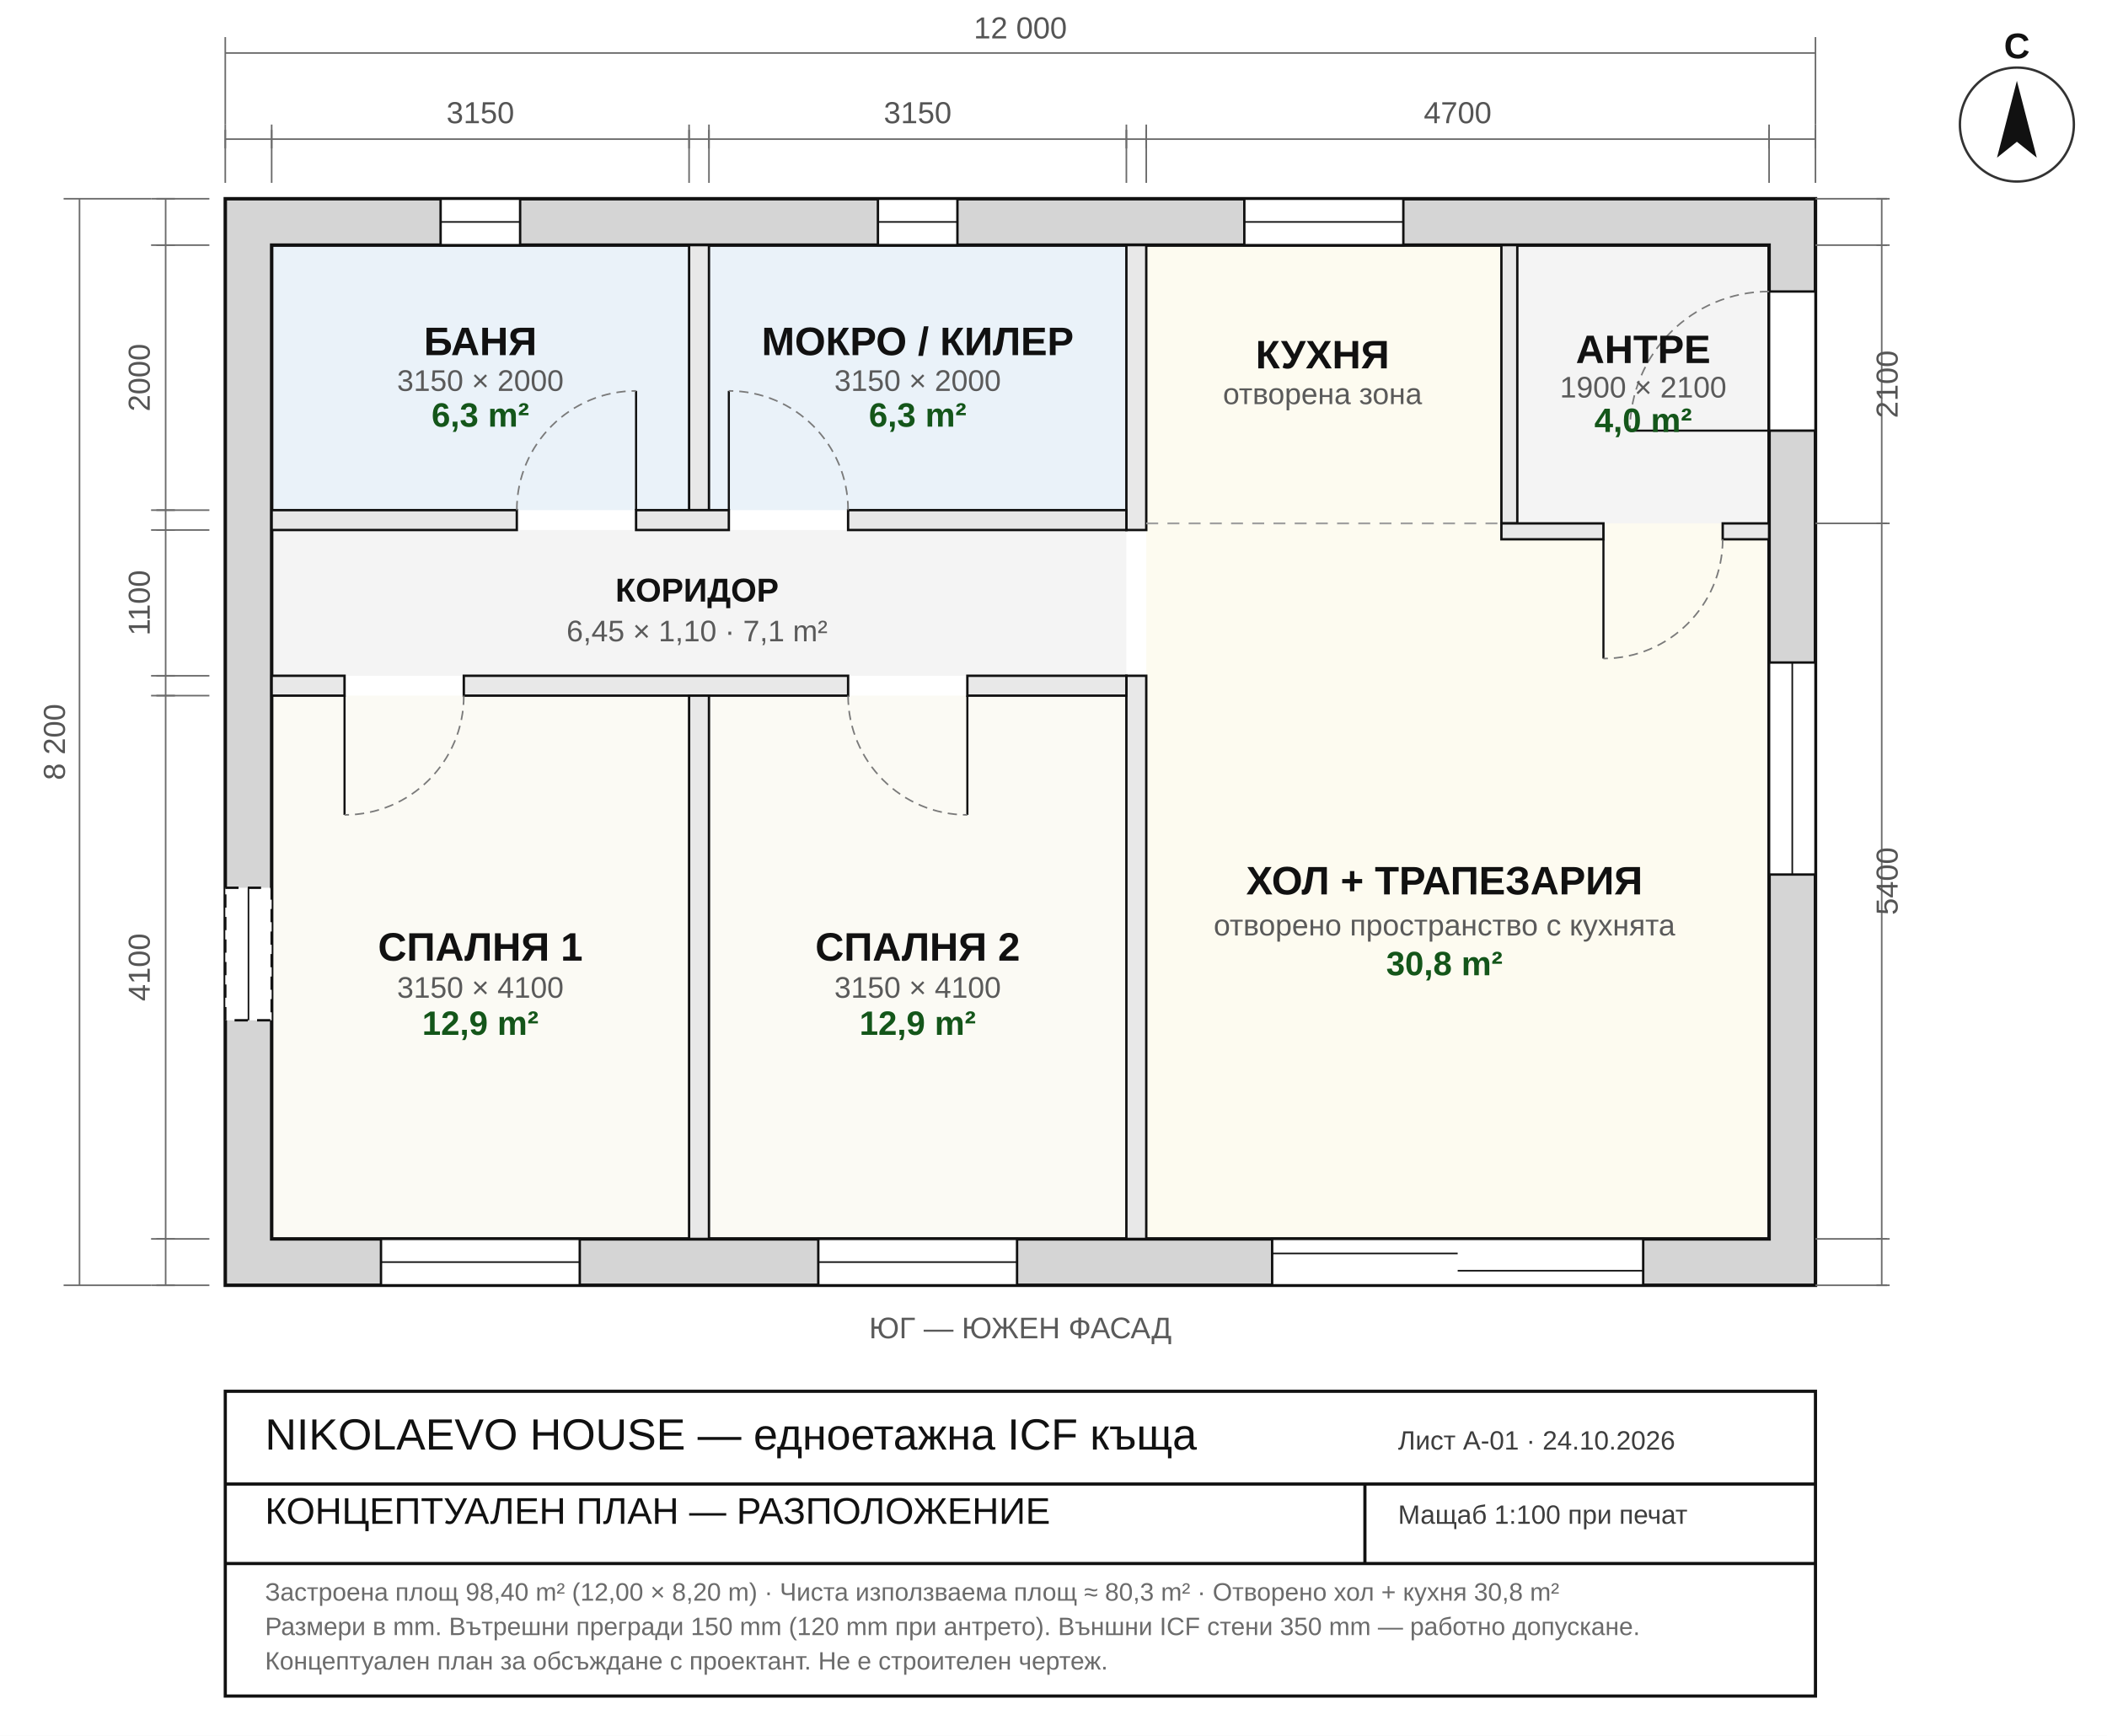
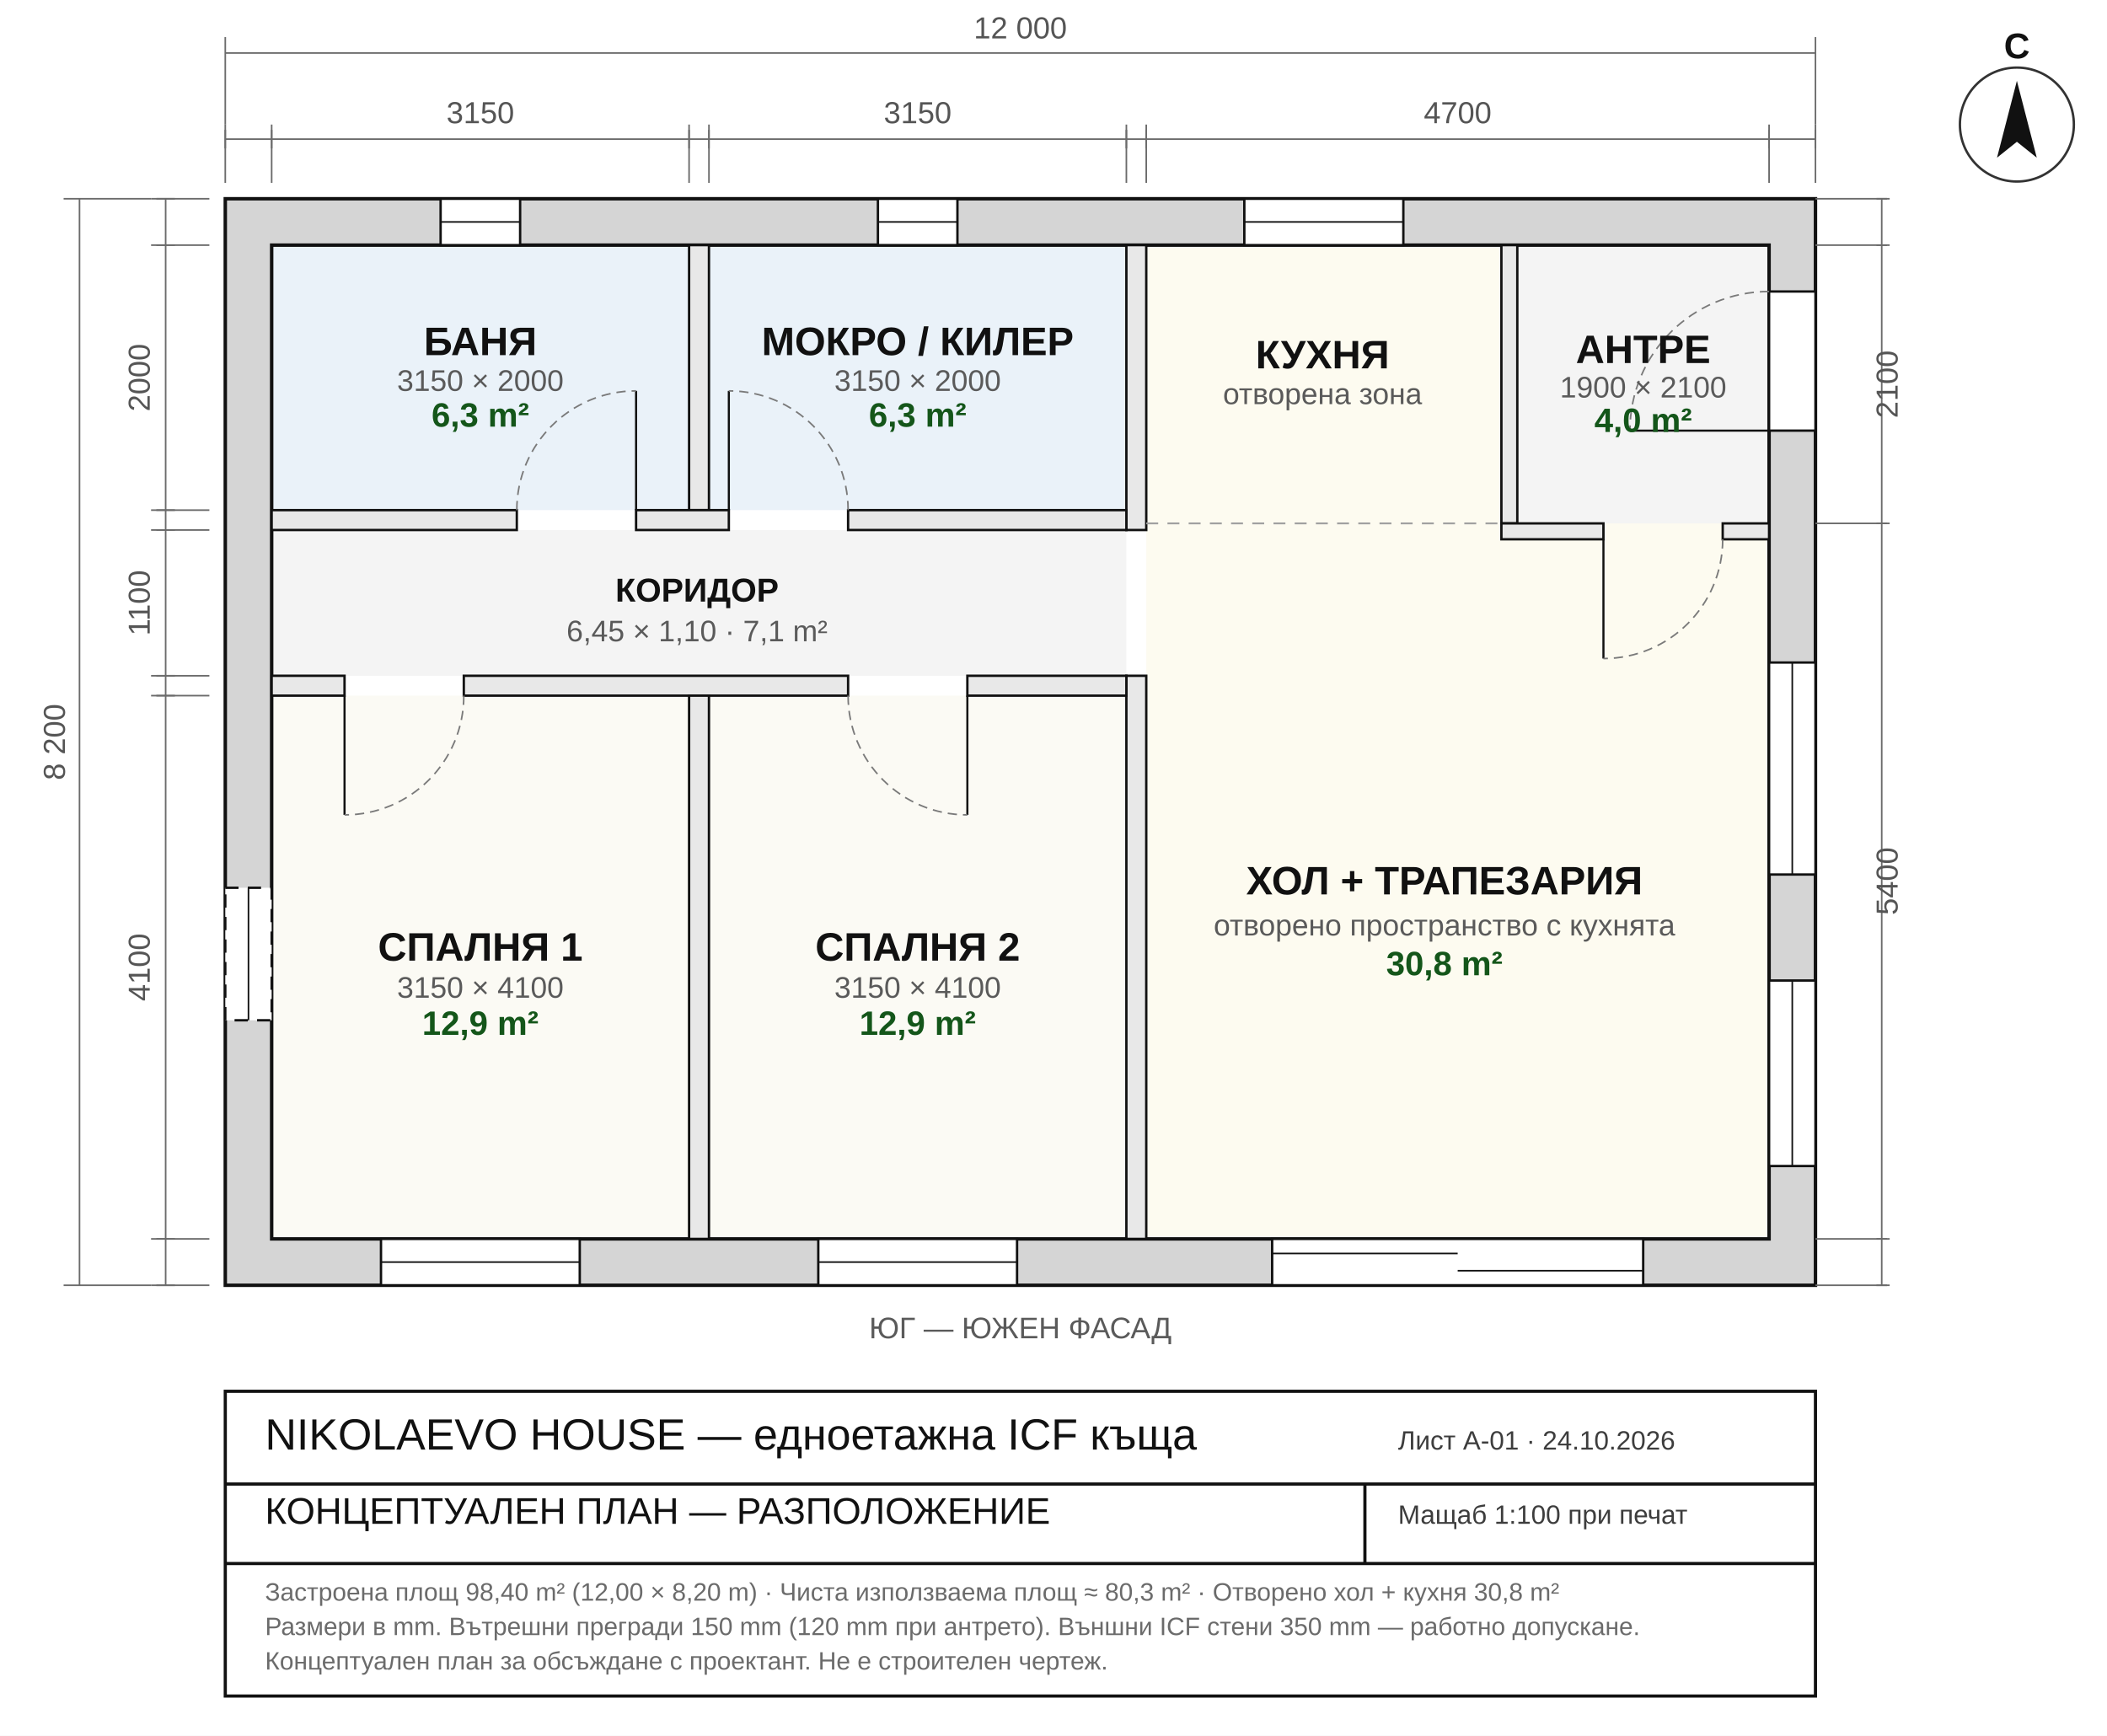
<svg xmlns="http://www.w3.org/2000/svg" width="159mm" height="131mm" viewBox="-1700 -1500 15900 13100" font-family="Arial, Helvetica, sans-serif">
  <defs>
    <style type="text/css">
      .sheet  { fill:#ffffff; }
      .ext    { fill:#d5d5d5; stroke:#111111; stroke-width:26; }
      .int    { fill:#e8e8e8; stroke:#111111; stroke-width:18; }
      .win    { fill:#ffffff; stroke:#111111; stroke-width:18; }
      .winopt { fill:#ffffff; stroke:#111111; stroke-width:18; stroke-dasharray:100 70; }
      .glass  { stroke:#111111; stroke-width:12; fill:none; }
      .door   { stroke:#111111; stroke-width:16; fill:none; }
      .swing  { stroke:#7a7a7a; stroke-width:12; fill:none; stroke-dasharray:70 45; }
      .dim    { stroke:#6b6b6b; stroke-width:12; fill:none; }
      .dimt   { fill:#555555; font-size:230px; text-anchor:middle; }
      .nam    { fill:#111111; font-size:300px; font-weight:bold; text-anchor:middle; }
      .nam-s  { fill:#111111; font-size:250px; font-weight:bold; text-anchor:middle; }
      .sub    { fill:#5a5a5a; font-size:225px; text-anchor:middle; }
      .area   { fill:#14561a; font-size:255px; font-weight:bold; text-anchor:middle; }
      .tb     { fill:none; stroke:#111111; stroke-width:24; }
      .tbt    { fill:#111111; font-size:330px; }
      .tbtt   { fill:#111111; font-size:280px; }
      .tbs    { fill:#3d3d3d; font-size:200px; }
      .tbn    { fill:#6b6b6b; font-size:190px; }
      .card   { fill:#111111; font-size:240px; text-anchor:middle; }
    </style>
  </defs>
  <rect class="sheet" x="-1700" y="-1500" width="15900" height="13100" />
  <rect x="350" y="350" width="3150" height="2000" fill="#eaf2f9" />
  <rect x="3650" y="350" width="3150" height="2000" fill="#eaf2f9" />
  <rect x="350" y="2500" width="6450" height="1100" fill="#f4f4f4" />
  <rect x="350" y="3750" width="3150" height="4100" fill="#fbfaf4" />
  <rect x="3650" y="3750" width="3150" height="4100" fill="#fbfaf4" />
  <rect x="6950" y="350" width="4700" height="7500" fill="#fdfbf0" />
  <rect x="9750" y="350" width="1900" height="2100" fill="#f4f4f4" />
  <path class="ext" fill-rule="evenodd" d="M0,0 H12000 V8200 H0 Z M350,350 H11650 V7850 H350 Z" />
  <rect class="int" x="6800" y="350" width="150" height="2150" />
  <rect class="int" x="6800" y="3600" width="150" height="4250" />
  <rect class="int" x="3500" y="350" width="150" height="2000" />
  <rect class="int" x="350" y="2350" width="1850" height="150" />
  <rect class="int" x="3100" y="2350" width="700" height="150" />
  <rect class="int" x="4700" y="2350" width="2100" height="150" />
  <rect class="int" x="350" y="3600" width="550" height="150" />
  <rect class="int" x="1800" y="3600" width="2900" height="150" />
  <rect class="int" x="5600" y="3600" width="1200" height="150" />
  <rect class="int" x="3500" y="3750" width="150" height="4100" />
  <rect class="int" x="9630" y="350" width="120" height="2100" />
  <rect class="int" x="9630" y="2450" width="770" height="120" />
  <rect class="int" x="11300" y="2450" width="350" height="120" />
  <rect class="win" x="1175" y="7850" width="1500" height="350" />
  <line class="glass" x1="1175" y1="8025" x2="2675" y2="8025" />
  <rect class="win" x="4475" y="7850" width="1500" height="350" />
  <line class="glass" x1="4475" y1="8025" x2="5975" y2="8025" />
  <rect class="win" x="7900" y="7850" width="2800" height="350" />
  <line class="glass" x1="7900" y1="7960" x2="9300" y2="7960" />
  <line class="glass" x1="9300" y1="8090" x2="10700" y2="8090" />
  <rect class="win" x="1625" y="0" width="600" height="350" />
  <line class="glass" x1="1625" y1="175" x2="2225" y2="175" />
  <rect class="win" x="4925" y="0" width="600" height="350" />
  <line class="glass" x1="4925" y1="175" x2="5525" y2="175" />
  <rect class="win" x="7690" y="0" width="1200" height="350" />
  <line class="glass" x1="7690" y1="175" x2="8890" y2="175" />
  <rect class="win" x="11650" y="3500" width="350" height="1600" />
  <line class="glass" x1="11825" y1="3500" x2="11825" y2="5100" />
+   <rect class="win" x="11650" y="5900" width="350" height="1400" />
+   <line class="glass" x1="11825" y1="5900" x2="11825" y2="7300" />
  <rect class="winopt" x="0" y="5200" width="350" height="1000" />
  <line class="glass" x1="175" y1="5200" x2="175" y2="6200" />
  <rect x="11650" y="700" width="350" height="1050" fill="#ffffff" stroke="#111111" stroke-width="18" />
  <line class="door" x1="11650" y1="1750" x2="10600" y2="1750" />
  <path class="swing" d="M11650,700 A1050,1050 0 0 0 10600,1750" />
  <line class="door" x1="3100" y1="2350" x2="3100" y2="1450" />
  <path class="swing" d="M2200,2350 A900,900 0 0 1 3100,1450" />
  <line class="door" x1="3800" y1="2350" x2="3800" y2="1450" />
  <path class="swing" d="M4700,2350 A900,900 0 0 0 3800,1450" />
  <line class="door" x1="900" y1="3750" x2="900" y2="4650" />
  <path class="swing" d="M1800,3750 A900,900 0 0 1 900,4650" />
  <line class="door" x1="5600" y1="3750" x2="5600" y2="4650" />
  <path class="swing" d="M4700,3750 A900,900 0 0 0 5600,4650" />
  <line class="door" x1="10400" y1="2570" x2="10400" y2="3470" />
  <path class="swing" d="M11300,2570 A900,900 0 0 1 10400,3470" />
  <line x1="6950" y1="2450" x2="9630" y2="2450" stroke="#a0a0a0" stroke-width="14" stroke-dasharray="90 70" />
  <text class="nam" x="1925" y="1180">БАНЯ</text>
  <text class="sub" x="1925" y="1450">3150 × 2000</text>
  <text class="area" x="1925" y="1720">6,3 m²</text>
  <text class="nam" x="5225" y="1180">МОКРО / КИЛЕР</text>
  <text class="sub" x="5225" y="1450">3150 × 2000</text>
  <text class="area" x="5225" y="1720">6,3 m²</text>
  <text class="nam-s" x="3560" y="3040">КОРИДОР</text>
  <text class="sub" x="3560" y="3340">6,45 × 1,10 · 7,1 m²</text>
  <text class="nam" x="1925" y="5750">СПАЛНЯ 1</text>
  <text class="sub" x="1925" y="6030">3150 × 4100</text>
  <text class="area" x="1925" y="6310">12,9 m²</text>
  <text class="nam" x="5225" y="5750">СПАЛНЯ 2</text>
  <text class="sub" x="5225" y="6030">3150 × 4100</text>
  <text class="area" x="5225" y="6310">12,9 m²</text>
  <text class="nam" x="8280" y="1280">КУХНЯ</text>
  <text class="sub" x="8280" y="1550">отворена зона</text>
  <text class="nam" x="10700" y="1240">АНТРЕ</text>
  <text class="sub" x="10700" y="1500">1900 × 2100</text>
  <text class="area" x="10700" y="1760">4,0 m²</text>
  <text class="nam" x="9200" y="5250">ХОЛ + ТРАПЕЗАРИЯ</text>
  <text class="sub" x="9200" y="5560">отворено пространство с кухнята</text>
  <text class="area" x="9200" y="5860">30,8 m²</text>
  <text class="sub" x="6000" y="8600" fill="#7a7a7a" font-size="260">ЮГ — ЮЖЕН ФАСАД</text>
  <line class="dim" x1="0" y1="-450" x2="12000" y2="-450" />
  <line class="dim" x1="0" y1="-560" x2="0" y2="-120" />
  <line class="dim" x1="350" y1="-560" x2="350" y2="-120" />
  <line class="dim" x1="3500" y1="-560" x2="3500" y2="-120" />
  <line class="dim" x1="3650" y1="-560" x2="3650" y2="-120" />
  <line class="dim" x1="6800" y1="-560" x2="6800" y2="-120" />
  <line class="dim" x1="6950" y1="-560" x2="6950" y2="-120" />
  <line class="dim" x1="11650" y1="-560" x2="11650" y2="-120" />
  <line class="dim" x1="12000" y1="-560" x2="12000" y2="-120" />
  <line class="dim" x1="0" y1="-520" x2="0" y2="-380" />
  <line class="dim" x1="350" y1="-520" x2="350" y2="-380" />
  <line class="dim" x1="3500" y1="-520" x2="3500" y2="-380" />
  <line class="dim" x1="3650" y1="-520" x2="3650" y2="-380" />
  <line class="dim" x1="6800" y1="-520" x2="6800" y2="-380" />
  <line class="dim" x1="6950" y1="-520" x2="6950" y2="-380" />
  <line class="dim" x1="11650" y1="-520" x2="11650" y2="-380" />
  <line class="dim" x1="12000" y1="-520" x2="12000" y2="-380" />
  <text class="dimt" x="1925" y="-570">3150</text>
  <text class="dimt" x="5225" y="-570">3150</text>
  <text class="dimt" x="9300" y="-570">4700</text>
  <line class="dim" x1="0" y1="-1100" x2="12000" y2="-1100" />
  <line class="dim" x1="0" y1="-1220" x2="0" y2="-560" />
  <line class="dim" x1="12000" y1="-1220" x2="12000" y2="-560" />
  <text class="dimt" x="6000" y="-1210">12 000</text>
  <line class="dim" x1="-450" y1="0" x2="-450" y2="8200" />
  <line class="dim" x1="-560" y1="0" x2="-120" y2="0" />
  <line class="dim" x1="-560" y1="350" x2="-120" y2="350" />
  <line class="dim" x1="-560" y1="2350" x2="-120" y2="2350" />
  <line class="dim" x1="-560" y1="2500" x2="-120" y2="2500" />
  <line class="dim" x1="-560" y1="3600" x2="-120" y2="3600" />
  <line class="dim" x1="-560" y1="3750" x2="-120" y2="3750" />
  <line class="dim" x1="-560" y1="7850" x2="-120" y2="7850" />
  <line class="dim" x1="-560" y1="8200" x2="-120" y2="8200" />
  <line class="dim" x1="-520" y1="0" x2="-380" y2="0" />
  <line class="dim" x1="-520" y1="350" x2="-380" y2="350" />
  <line class="dim" x1="-520" y1="2350" x2="-380" y2="2350" />
  <line class="dim" x1="-520" y1="2500" x2="-380" y2="2500" />
  <line class="dim" x1="-520" y1="3600" x2="-380" y2="3600" />
  <line class="dim" x1="-520" y1="3750" x2="-380" y2="3750" />
  <line class="dim" x1="-520" y1="7850" x2="-380" y2="7850" />
  <line class="dim" x1="-520" y1="8200" x2="-380" y2="8200" />
  <text class="dimt" x="-570" y="1350" transform="rotate(-90 -570 1350)">2000</text>
  <text class="dimt" x="-570" y="3050" transform="rotate(-90 -570 3050)">1100</text>
  <text class="dimt" x="-570" y="5800" transform="rotate(-90 -570 5800)">4100</text>
  <line class="dim" x1="-1100" y1="0" x2="-1100" y2="8200" />
  <line class="dim" x1="-1220" y1="0" x2="-560" y2="0" />
  <line class="dim" x1="-1220" y1="8200" x2="-560" y2="8200" />
  <text class="dimt" x="-1210" y="4100" transform="rotate(-90 -1210 4100)">8 200</text>
  <line class="dim" x1="12500" y1="0" x2="12500" y2="8200" />
  <line class="dim" x1="12000" y1="0" x2="12560" y2="0" />
  <line class="dim" x1="12000" y1="350" x2="12560" y2="350" />
  <line class="dim" x1="12000" y1="2450" x2="12560" y2="2450" />
  <line class="dim" x1="12000" y1="7850" x2="12560" y2="7850" />
  <line class="dim" x1="12000" y1="8200" x2="12560" y2="8200" />
  <line class="dim" x1="12460" y1="0" x2="12540" y2="0" />
  <line class="dim" x1="12460" y1="350" x2="12540" y2="350" />
  <line class="dim" x1="12460" y1="2450" x2="12540" y2="2450" />
  <line class="dim" x1="12460" y1="7850" x2="12540" y2="7850" />
  <line class="dim" x1="12460" y1="8200" x2="12540" y2="8200" />
  <text class="dimt" x="12620" y="1400" transform="rotate(-90 12620 1400)">2100</text>
  <text class="dimt" x="12620" y="5150" transform="rotate(-90 12620 5150)">5400</text>
  <g transform="translate(13520,-560)">
    <circle r="430" fill="#ffffff" stroke="#333333" stroke-width="18" />
    <path d="M0,-330 L150,250 L0,130 L-150,250 Z" fill="#111111" />
    <text x="0" y="-500" fill="#111111" font-size="270" font-weight="bold" text-anchor="middle">С</text>
  </g>
  <rect class="tb" x="0" y="9000" width="12000" height="2300" />
  <line class="tb" x1="0" y1="9700" x2="12000" y2="9700" />
  <line class="tb" x1="0" y1="10300" x2="12000" y2="10300" />
  <line class="tb" x1="8600" y1="9700" x2="8600" y2="10300" />
  <text class="tbt" x="300" y="9440">NIKOLAEVO HOUSE — едноетажна ICF къща</text>
  <text class="tbs" x="8850" y="9440">Лист А-01 · 24.10.2026</text>
  <text class="tbtt" x="300" y="10000">КОНЦЕПТУАЛЕН ПЛАН — РАЗПОЛОЖЕНИЕ</text>
  <text class="tbs" x="8850" y="10000">Мащаб 1:100 при печат</text>
  <text class="tbn" x="300" y="10580">Застроена площ 98,40 m² (12,00 × 8,20 m) · Чиста използваема площ ≈ 80,3 m² · Отворено хол + кухня 30,8 m²</text>
  <text class="tbn" x="300" y="10840">Размери в mm. Вътрешни прегради 150 mm (120 mm при антрето). Външни ICF стени 350 mm — работно допускане.</text>
  <text class="tbn" x="300" y="11100">Концептуален план за обсъждане с проектант. Не е строителен чертеж.</text>
</svg>
